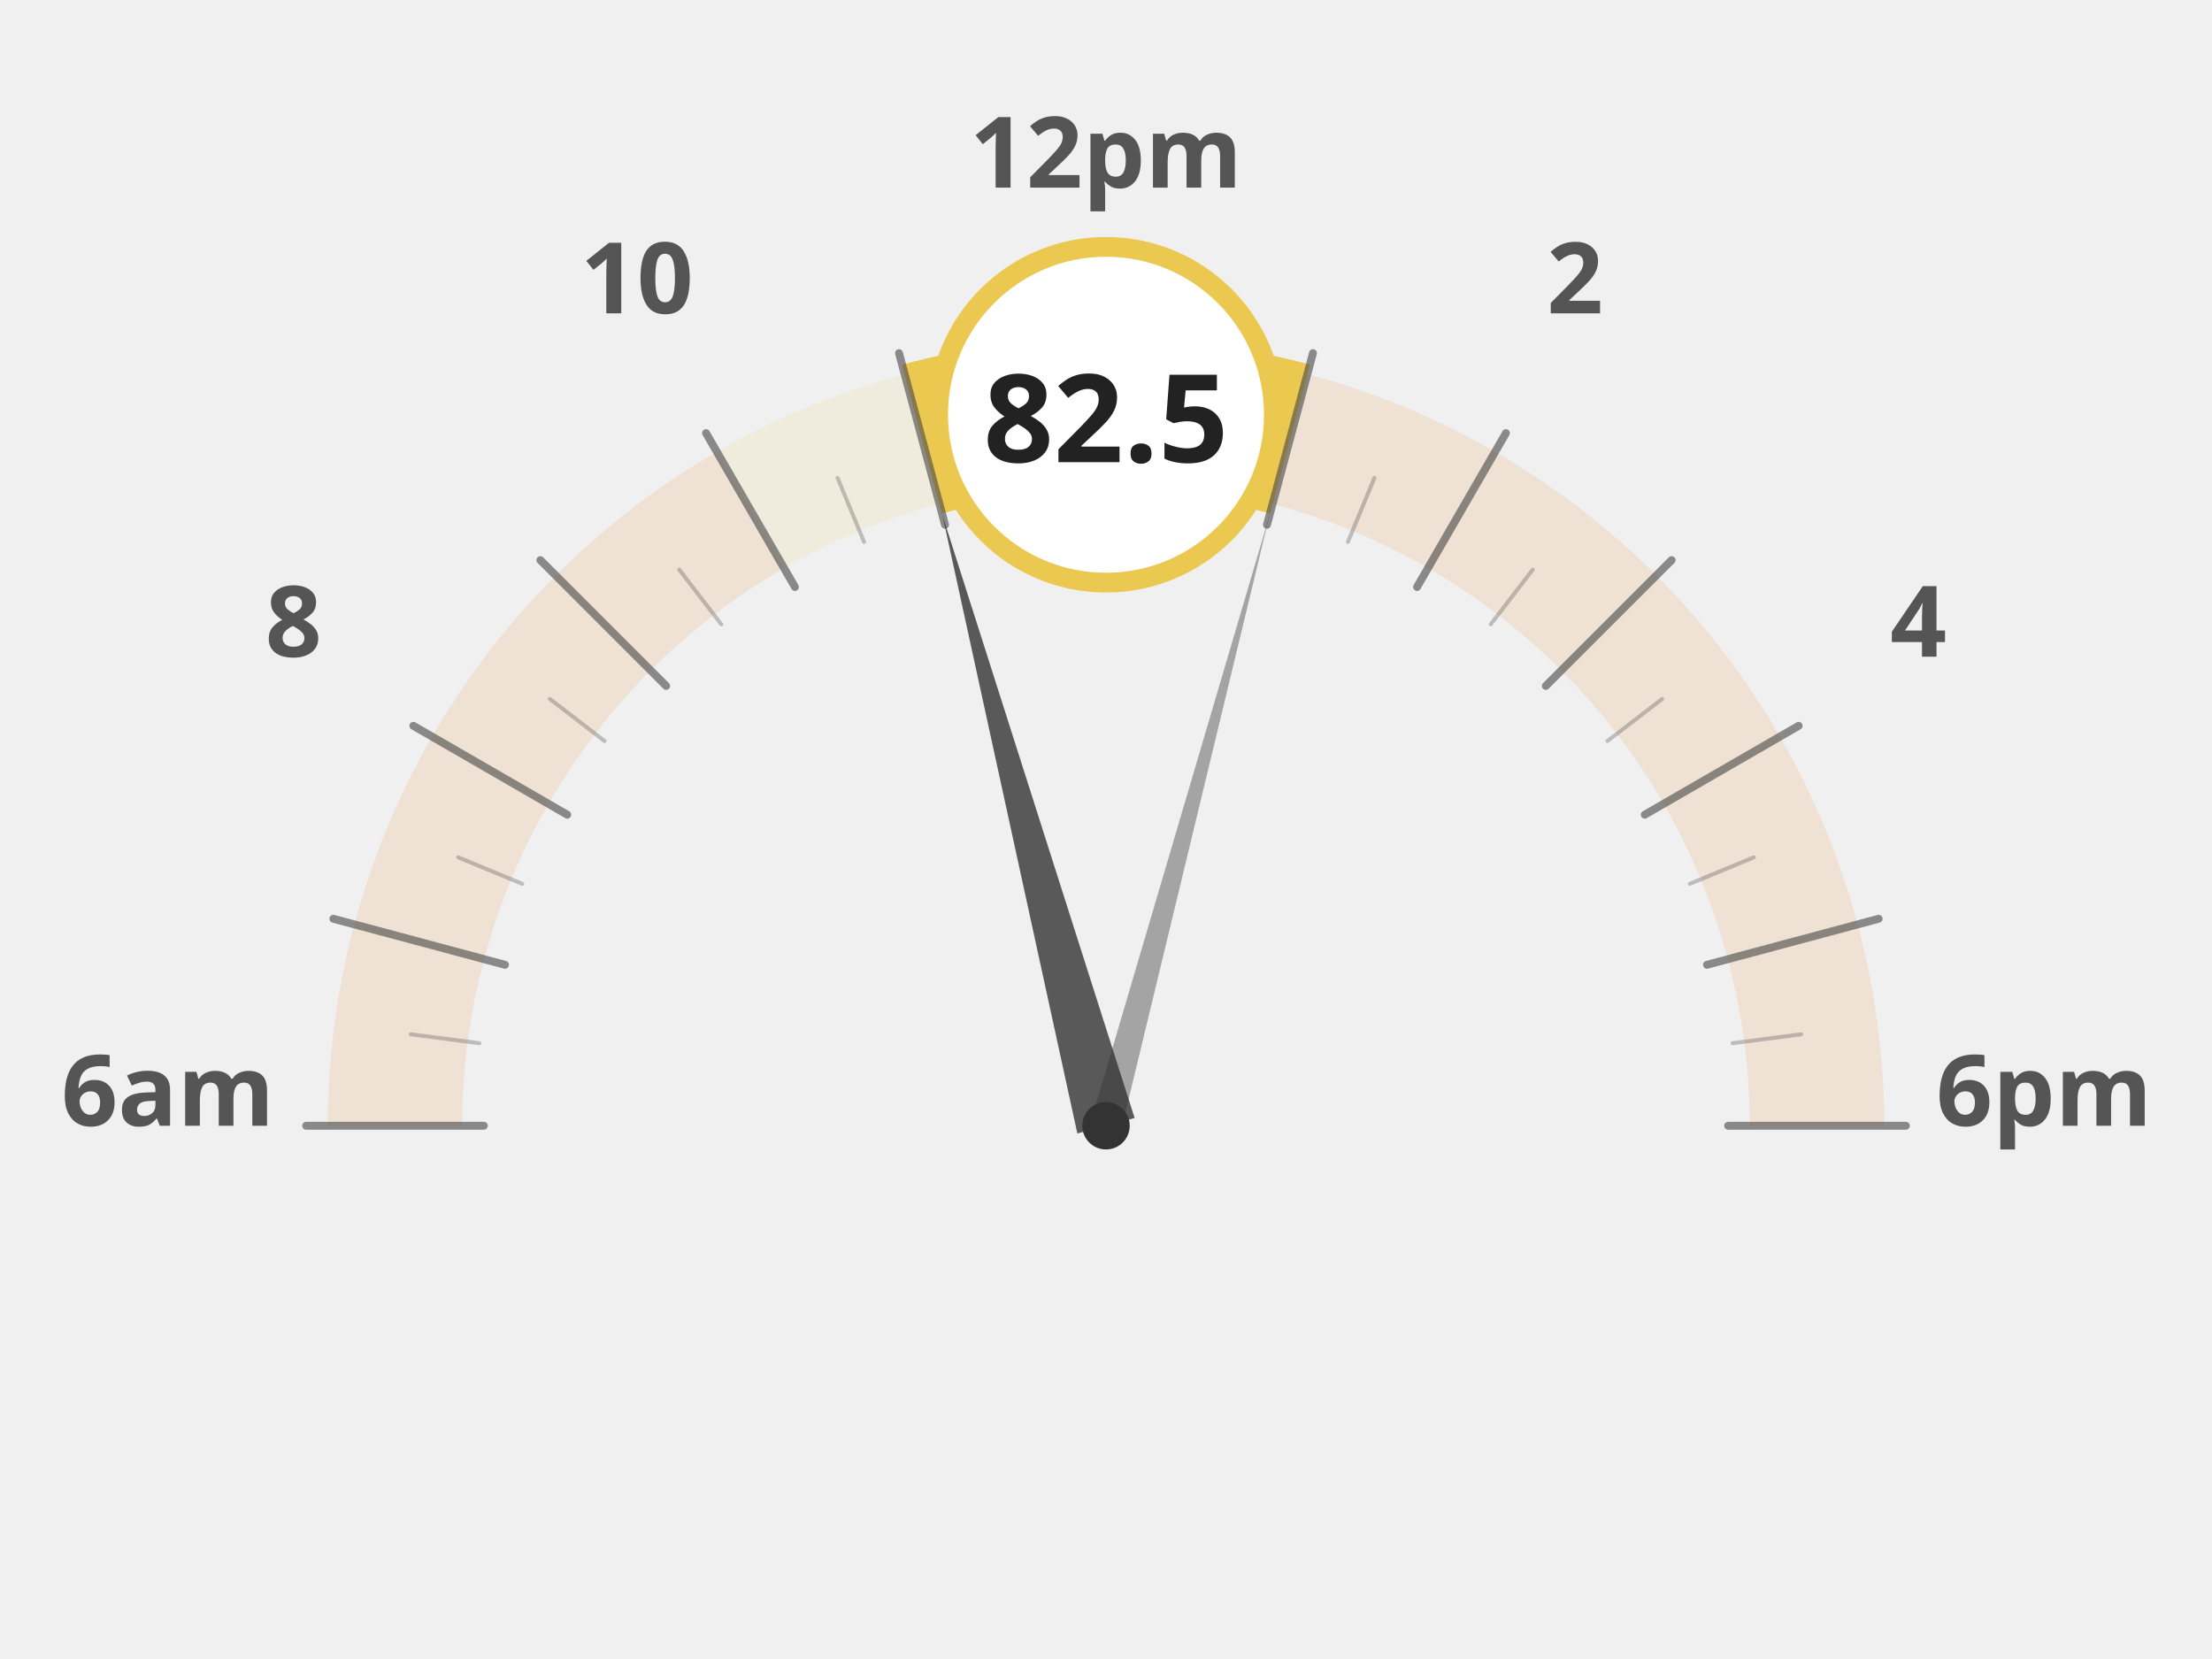
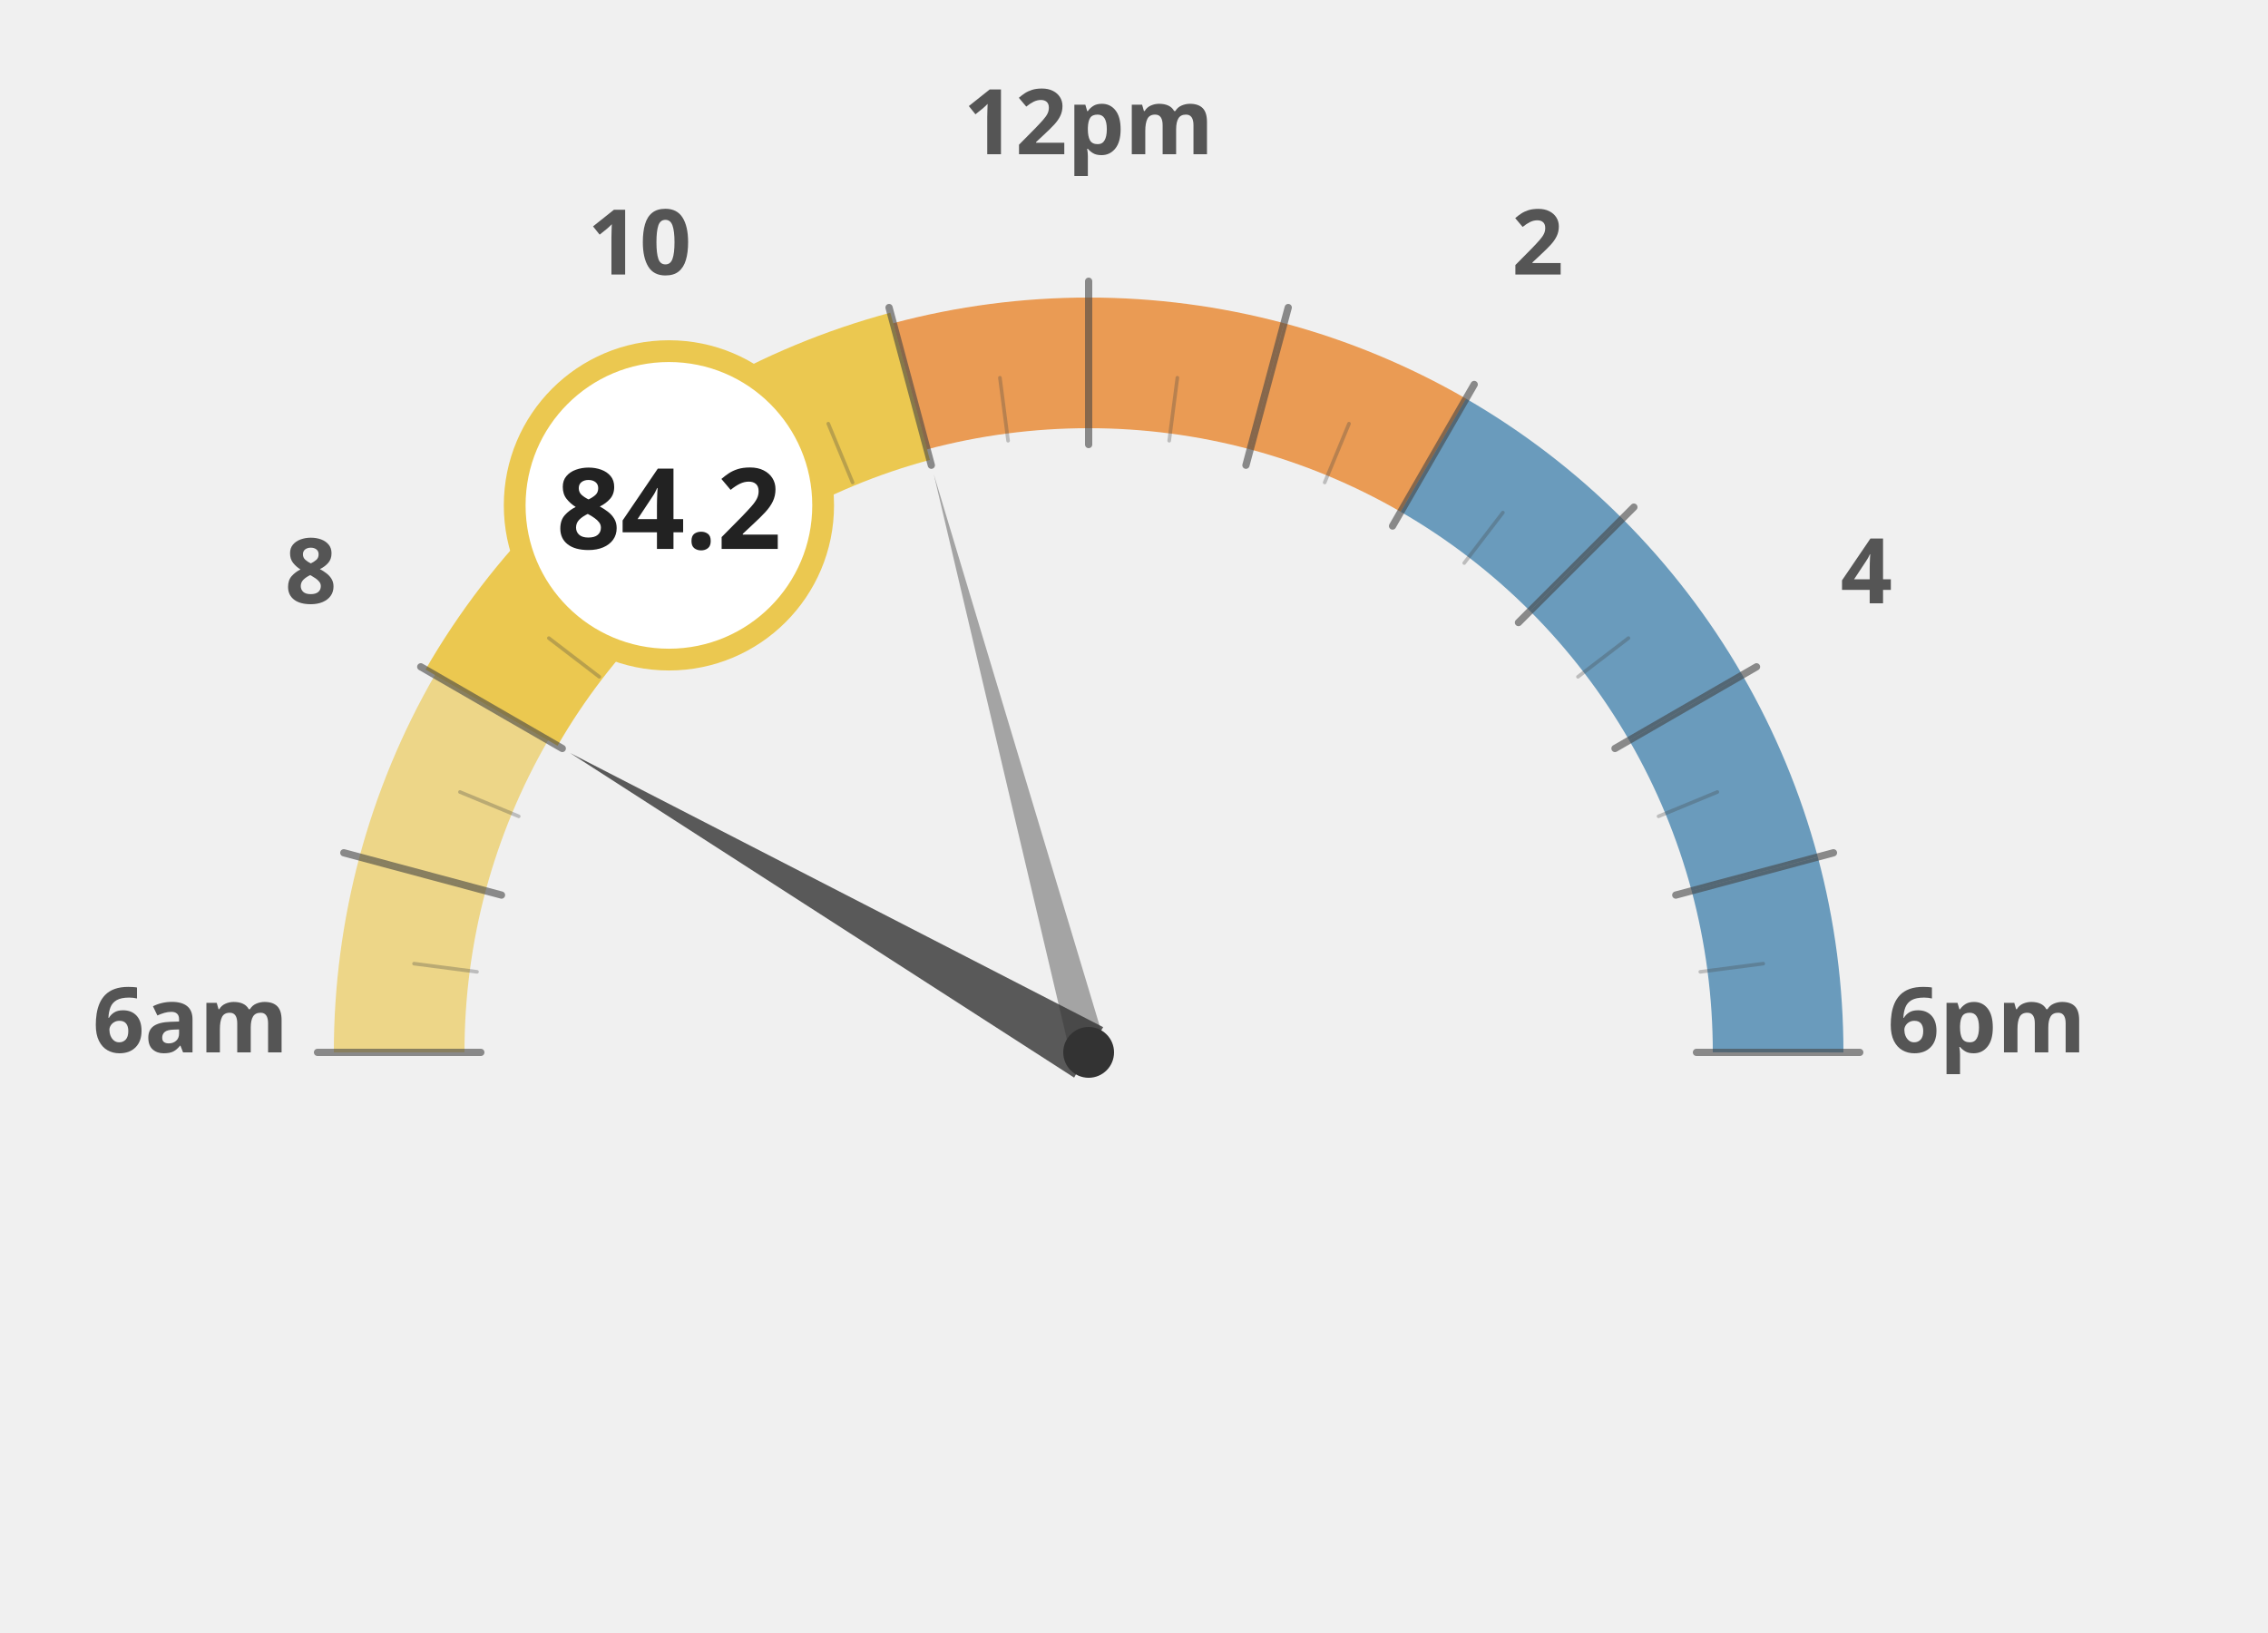
- <svg xmlns="http://www.w3.org/2000/svg" width="60mm" height="45mm" viewBox="0 0 1000 840">
-   <g transform="translate(0, 120)">
-     <path d="M 140.0 450.0 A 360 360 0 0 1 152.3 356.8" fill="none" stroke="#e66e00" stroke-width="68" stroke-opacity="0.12" />
-     <path d="M 152.3 356.8 A 360 360 0 0 1 188.2 270.0" fill="none" stroke="#e66e00" stroke-width="68" stroke-opacity="0.12" />
-     <path d="M 188.2 270.0 A 360 360 0 0 1 245.4 195.4" fill="none" stroke="#e66e00" stroke-width="68" stroke-opacity="0.12" />
-     <path d="M 245.4 195.4 A 360 360 0 0 1 320.0 138.2" fill="none" stroke="#e66e00" stroke-width="68" stroke-opacity="0.12" />
-     <path d="M 320.0 138.2 A 360 360 0 0 1 406.8 102.3" fill="none" stroke="#ebc850" stroke-width="68" stroke-opacity="0.12" />
-     <path d="M 406.8 102.3 A 360 360 0 0 1 500.0 90.0" fill="none" stroke="#ebc850" stroke-width="68" stroke-opacity="0.12" />
-     <path d="M 500.0 90.0 A 360 360 0 0 1 593.2 102.3" fill="none" stroke="#ebc850" stroke-width="68" stroke-opacity="0.12" />
-     <path d="M 593.2 102.3 A 360 360 0 0 1 680.0 138.2" fill="none" stroke="#e66e00" stroke-width="68" stroke-opacity="0.12" />
-     <path d="M 680.0 138.2 A 360 360 0 0 1 754.6 195.4" fill="none" stroke="#e66e00" stroke-width="68" stroke-opacity="0.12" />
-     <path d="M 754.6 195.4 A 360 360 0 0 1 811.8 270.0" fill="none" stroke="#e66e00" stroke-width="68" stroke-opacity="0.12" />
-     <path d="M 811.8 270.0 A 360 360 0 0 1 847.7 356.8" fill="none" stroke="#e66e00" stroke-width="68" stroke-opacity="0.12" />
-     <path d="M 847.7 356.8 A 360 360 0 0 1 860.0 450.0" fill="none" stroke="#e66e00" stroke-width="68" stroke-opacity="0.12" />
-     <text x="25.0" y="450" text-anchor="middle" font-family="Montserrat, sans-serif" font-size="50" font-weight="900" fill="#555">6am</text>
-     <text x="88.638" y="212.5" text-anchor="middle" font-family="Montserrat, sans-serif" font-size="50" font-weight="900" fill="#555">8</text>
-     <text x="262.5" y="38.638" text-anchor="middle" font-family="Montserrat, sans-serif" font-size="50" font-weight="900" fill="#555">10</text>
-     <text x="500" y="-25.0" text-anchor="middle" font-family="Montserrat, sans-serif" font-size="50" font-weight="900" fill="#555">12pm</text>
-     <text x="737.5" y="38.638" text-anchor="middle" font-family="Montserrat, sans-serif" font-size="50" font-weight="900" fill="#555">2</text>
-     <text x="911.362" y="212.5" text-anchor="middle" font-family="Montserrat, sans-serif" font-size="50" font-weight="900" fill="#555">4</text>
-     <text x="975.0" y="450.0" text-anchor="middle" font-family="Montserrat, sans-serif" font-size="50" font-weight="900" fill="#555">6pm</text>
-     <path d="M 406.8 102.3 A 360 360 0 0 1 500.0 90.0" fill="none" stroke="#ebc850" stroke-width="78" stroke-linecap="butt" />
-     <path d="M 500.0 90.0 A 360 360 0 0 1 593.2 102.3" fill="none" stroke="#ebc850" stroke-width="78" stroke-linecap="butt" />
-     <line x1="185.0" y1="450.0" x2="95.0" y2="450.0" stroke="#444" stroke-width="4" stroke-linecap="round" opacity="0.6" />
-     <line x1="182.7" y1="408.2" x2="148.0" y2="403.7" stroke="#444" stroke-width="2" stroke-linecap="round" opacity="0.3" />
-     <line x1="195.7" y1="368.5" x2="108.8" y2="345.2" stroke="#444" stroke-width="4" stroke-linecap="round" opacity="0.6" />
-     <line x1="204.4" y1="327.5" x2="172.0" y2="314.1" stroke="#444" stroke-width="2" stroke-linecap="round" opacity="0.3" />
-     <line x1="227.2" y1="292.5" x2="149.3" y2="247.5" stroke="#444" stroke-width="4" stroke-linecap="round" opacity="0.6" />
-     <line x1="246.1" y1="255.2" x2="218.4" y2="233.9" stroke="#444" stroke-width="2" stroke-linecap="round" opacity="0.3" />
-     <line x1="277.3" y1="227.3" x2="213.6" y2="163.6" stroke="#444" stroke-width="4" stroke-linecap="round" opacity="0.6" />
-     <line x1="305.2" y1="196.1" x2="283.9" y2="168.4" stroke="#444" stroke-width="2" stroke-linecap="round" opacity="0.3" />
-     <line x1="342.5" y1="177.2" x2="297.5" y2="99.3" stroke="#444" stroke-width="4" stroke-linecap="round" opacity="0.6" />
-     <line x1="377.5" y1="154.4" x2="364.1" y2="122.0" stroke="#444" stroke-width="2" stroke-linecap="round" opacity="0.3" />
-     <line x1="418.5" y1="145.7" x2="395.2" y2="58.8" stroke="#444" stroke-width="4" stroke-linecap="round" opacity="0.6" />
-     <line x1="458.2" y1="132.7" x2="453.7" y2="98.0" stroke="#444" stroke-width="2" stroke-linecap="round" opacity="0.3" />
-     <line x1="500.0" y1="135.0" x2="500.0" y2="45.0" stroke="#444" stroke-width="4" stroke-linecap="round" opacity="0.6" />
-     <line x1="541.8" y1="132.7" x2="546.3" y2="98.0" stroke="#444" stroke-width="2" stroke-linecap="round" opacity="0.3" />
-     <line x1="581.5" y1="145.7" x2="604.8" y2="58.8" stroke="#444" stroke-width="4" stroke-linecap="round" opacity="0.6" />
-     <line x1="622.5" y1="154.4" x2="635.9" y2="122.0" stroke="#444" stroke-width="2" stroke-linecap="round" opacity="0.3" />
-     <line x1="657.5" y1="177.2" x2="702.5" y2="99.3" stroke="#444" stroke-width="4" stroke-linecap="round" opacity="0.6" />
-     <line x1="694.8" y1="196.1" x2="716.1" y2="168.4" stroke="#444" stroke-width="2" stroke-linecap="round" opacity="0.3" />
-     <line x1="722.7" y1="227.3" x2="786.4" y2="163.6" stroke="#444" stroke-width="4" stroke-linecap="round" opacity="0.6" />
-     <line x1="753.9" y1="255.2" x2="781.6" y2="233.9" stroke="#444" stroke-width="2" stroke-linecap="round" opacity="0.3" />
-     <line x1="772.8" y1="292.5" x2="850.7" y2="247.5" stroke="#444" stroke-width="4" stroke-linecap="round" opacity="0.6" />
-     <line x1="795.6" y1="327.5" x2="828.0" y2="314.1" stroke="#444" stroke-width="2" stroke-linecap="round" opacity="0.3" />
-     <line x1="804.3" y1="368.5" x2="891.2" y2="345.2" stroke="#444" stroke-width="4" stroke-linecap="round" opacity="0.6" />
-     <line x1="817.3" y1="408.2" x2="852.0" y2="403.7" stroke="#444" stroke-width="2" stroke-linecap="round" opacity="0.3" />
-     <line x1="815.0" y1="450.0" x2="905.0" y2="450.0" stroke="#444" stroke-width="4" stroke-linecap="round" opacity="0.6" />
-     <polygon points="417.2,140.9 485.5,453.9 514.5,446.1" fill="#333" opacity="0.8" />
-     <polygon points="582.8,140.9 492.3,447.9 507.7,452.1" fill="#333" opacity="0.4" />
-     <circle cx="500" cy="450" r="12" fill="#333" />
-     <circle cx="500.0" cy="90.0" r="85" fill="white" stroke="#ebc850" stroke-width="10" />
-     <text x="500.0" y="114.0" text-anchor="middle" font-family="Montserrat, sans-serif" font-size="62" font-weight="800" fill="#222">82.5</text>
+ <svg xmlns="http://www.w3.org/2000/svg" width="100%" height="100%" viewBox="0 0 1250 900">
+   <g transform="translate(100, 100)">
+     <path d="M 120.0 480.0 A 380 380 0 0 1 132.9 381.6" fill="none" stroke="#ebc850" stroke-width="72" stroke-opacity="0.65" />
+     <path d="M 132.9 381.6 A 380 380 0 0 1 170.9 290.0" fill="none" stroke="#ebc850" stroke-width="72" stroke-opacity="0.65" />
+     <path d="M 170.9 290.0 A 380 380 0 0 1 231.3 211.3" fill="none" stroke="#ebc850" stroke-width="72" stroke-opacity="1.0" />
+     <path d="M 231.3 211.3 A 380 380 0 0 1 310.0 150.9" fill="none" stroke="#ebc850" stroke-width="72" stroke-opacity="1.0" />
+     <path d="M 310.0 150.9 A 380 380 0 0 1 401.6 112.9" fill="none" stroke="#ebc850" stroke-width="72" stroke-opacity="1.0" />
+     <path d="M 401.6 112.9 A 380 380 0 0 1 500.0 100.0" fill="none" stroke="#e66e00" stroke-width="72" stroke-opacity="0.65" />
+     <path d="M 500.0 100.0 A 380 380 0 0 1 598.4 112.9" fill="none" stroke="#e66e00" stroke-width="72" stroke-opacity="0.65" />
+     <path d="M 598.4 112.9 A 380 380 0 0 1 690.0 150.9" fill="none" stroke="#e66e00" stroke-width="72" stroke-opacity="0.65" />
+     <path d="M 690.0 150.9 A 380 380 0 0 1 768.7 211.3" fill="none" stroke="#236ea0" stroke-width="72" stroke-opacity="0.65" />
+     <path d="M 768.7 211.3 A 380 380 0 0 1 829.1 290.0" fill="none" stroke="#236ea0" stroke-width="72" stroke-opacity="0.65" />
+     <path d="M 829.1 290.0 A 380 380 0 0 1 867.1 381.6" fill="none" stroke="#236ea0" stroke-width="72" stroke-opacity="0.65" />
+     <path d="M 867.1 381.6 A 380 380 0 0 1 880.0 480.0" fill="none" stroke="#236ea0" stroke-width="72" stroke-opacity="0.65" />
+     <text x="5.0" y="480" text-anchor="middle" font-family="Montserrat, sans-serif" font-size="50" font-weight="900" fill="#555">6am</text>
+     <text x="71.317" y="232.5" text-anchor="middle" font-family="Montserrat, sans-serif" font-size="50" font-weight="900" fill="#555">8</text>
+     <text x="252.5" y="51.317" text-anchor="middle" font-family="Montserrat, sans-serif" font-size="50" font-weight="900" fill="#555">10</text>
+     <text x="500" y="-15.0" text-anchor="middle" font-family="Montserrat, sans-serif" font-size="50" font-weight="900" fill="#555">12pm</text>
+     <text x="747.5" y="51.317" text-anchor="middle" font-family="Montserrat, sans-serif" font-size="50" font-weight="900" fill="#555">2</text>
+     <text x="928.683" y="232.5" text-anchor="middle" font-family="Montserrat, sans-serif" font-size="50" font-weight="900" fill="#555">4</text>
+     <text x="995.0" y="480.0" text-anchor="middle" font-family="Montserrat, sans-serif" font-size="50" font-weight="900" fill="#555">6pm</text>
+     <path d="M 170.9 290.0 A 380 380 0 0 1 231.3 211.3" fill="none" stroke="#ebc850" stroke-width="84" stroke-linecap="butt" />
+     <path d="M 231.3 211.3 A 380 380 0 0 1 310.0 150.9" fill="none" stroke="#ebc850" stroke-width="84" stroke-linecap="butt" />
+     <path d="M 310.0 150.9 A 380 380 0 0 1 401.6 112.9" fill="none" stroke="#ebc850" stroke-width="84" stroke-linecap="butt" />
+     <line x1="165.0" y1="480.0" x2="75.0" y2="480.0" stroke="#444" stroke-width="4" stroke-linecap="round" opacity="0.6" />
+     <line x1="162.9" y1="435.6" x2="128.2" y2="431.1" stroke="#444" stroke-width="2" stroke-linecap="round" opacity="0.3" />
+     <line x1="176.4" y1="393.3" x2="89.5" y2="370.0" stroke="#444" stroke-width="4" stroke-linecap="round" opacity="0.6" />
+     <line x1="185.9" y1="349.9" x2="153.5" y2="336.5" stroke="#444" stroke-width="2" stroke-linecap="round" opacity="0.3" />
+     <line x1="209.9" y1="312.5" x2="131.9" y2="267.5" stroke="#444" stroke-width="4" stroke-linecap="round" opacity="0.6" />
+     <line x1="230.3" y1="273.0" x2="202.5" y2="251.7" stroke="#444" stroke-width="2" stroke-linecap="round" opacity="0.3" />
+     <line x1="263.1" y1="243.1" x2="199.5" y2="179.5" stroke="#444" stroke-width="4" stroke-linecap="round" opacity="0.6" />
+     <line x1="293.0" y1="210.3" x2="271.7" y2="182.5" stroke="#444" stroke-width="2" stroke-linecap="round" opacity="0.3" />
+     <line x1="332.5" y1="189.9" x2="287.5" y2="111.9" stroke="#444" stroke-width="4" stroke-linecap="round" opacity="0.6" />
+     <line x1="369.9" y1="165.9" x2="356.5" y2="133.5" stroke="#444" stroke-width="2" stroke-linecap="round" opacity="0.3" />
+     <line x1="413.3" y1="156.4" x2="390.0" y2="69.5" stroke="#444" stroke-width="4" stroke-linecap="round" opacity="0.6" />
+     <line x1="455.6" y1="142.9" x2="451.1" y2="108.2" stroke="#444" stroke-width="2" stroke-linecap="round" opacity="0.3" />
+     <line x1="500.0" y1="145.0" x2="500.0" y2="55.0" stroke="#444" stroke-width="4" stroke-linecap="round" opacity="0.6" />
+     <line x1="544.4" y1="142.9" x2="548.9" y2="108.2" stroke="#444" stroke-width="2" stroke-linecap="round" opacity="0.3" />
+     <line x1="586.7" y1="156.4" x2="610.0" y2="69.5" stroke="#444" stroke-width="4" stroke-linecap="round" opacity="0.6" />
+     <line x1="630.1" y1="165.9" x2="643.5" y2="133.5" stroke="#444" stroke-width="2" stroke-linecap="round" opacity="0.3" />
+     <line x1="667.5" y1="189.9" x2="712.5" y2="111.9" stroke="#444" stroke-width="4" stroke-linecap="round" opacity="0.6" />
+     <line x1="707.0" y1="210.3" x2="728.3" y2="182.5" stroke="#444" stroke-width="2" stroke-linecap="round" opacity="0.3" />
+     <line x1="736.9" y1="243.1" x2="800.5" y2="179.5" stroke="#444" stroke-width="4" stroke-linecap="round" opacity="0.6" />
+     <line x1="769.7" y1="273.0" x2="797.5" y2="251.7" stroke="#444" stroke-width="2" stroke-linecap="round" opacity="0.3" />
+     <line x1="790.1" y1="312.5" x2="868.1" y2="267.5" stroke="#444" stroke-width="4" stroke-linecap="round" opacity="0.6" />
+     <line x1="814.1" y1="349.9" x2="846.5" y2="336.5" stroke="#444" stroke-width="2" stroke-linecap="round" opacity="0.3" />
+     <line x1="823.6" y1="393.3" x2="910.5" y2="370.0" stroke="#444" stroke-width="4" stroke-linecap="round" opacity="0.6" />
+     <line x1="837.1" y1="435.6" x2="871.8" y2="431.1" stroke="#444" stroke-width="2" stroke-linecap="round" opacity="0.3" />
+     <line x1="835.0" y1="480.0" x2="925.0" y2="480.0" stroke="#444" stroke-width="4" stroke-linecap="round" opacity="0.6" />
+     <polygon points="214.2,315.0 492.0,493.9 508.0,466.1" fill="#333" opacity="0.8" />
+     <polygon points="414.6,161.2 490.3,482.6 509.7,477.4" fill="#333" opacity="0.4" />
+     <circle cx="500" cy="480" r="14" fill="#333" />
+     <circle cx="268.671" cy="178.526" r="85" fill="white" stroke="#ebc850" stroke-width="12" />
+     <text x="268.671" y="202.526" text-anchor="middle" font-family="Montserrat, sans-serif" font-size="62" font-weight="800" fill="#222">84.2</text>
  </g>
</svg>
